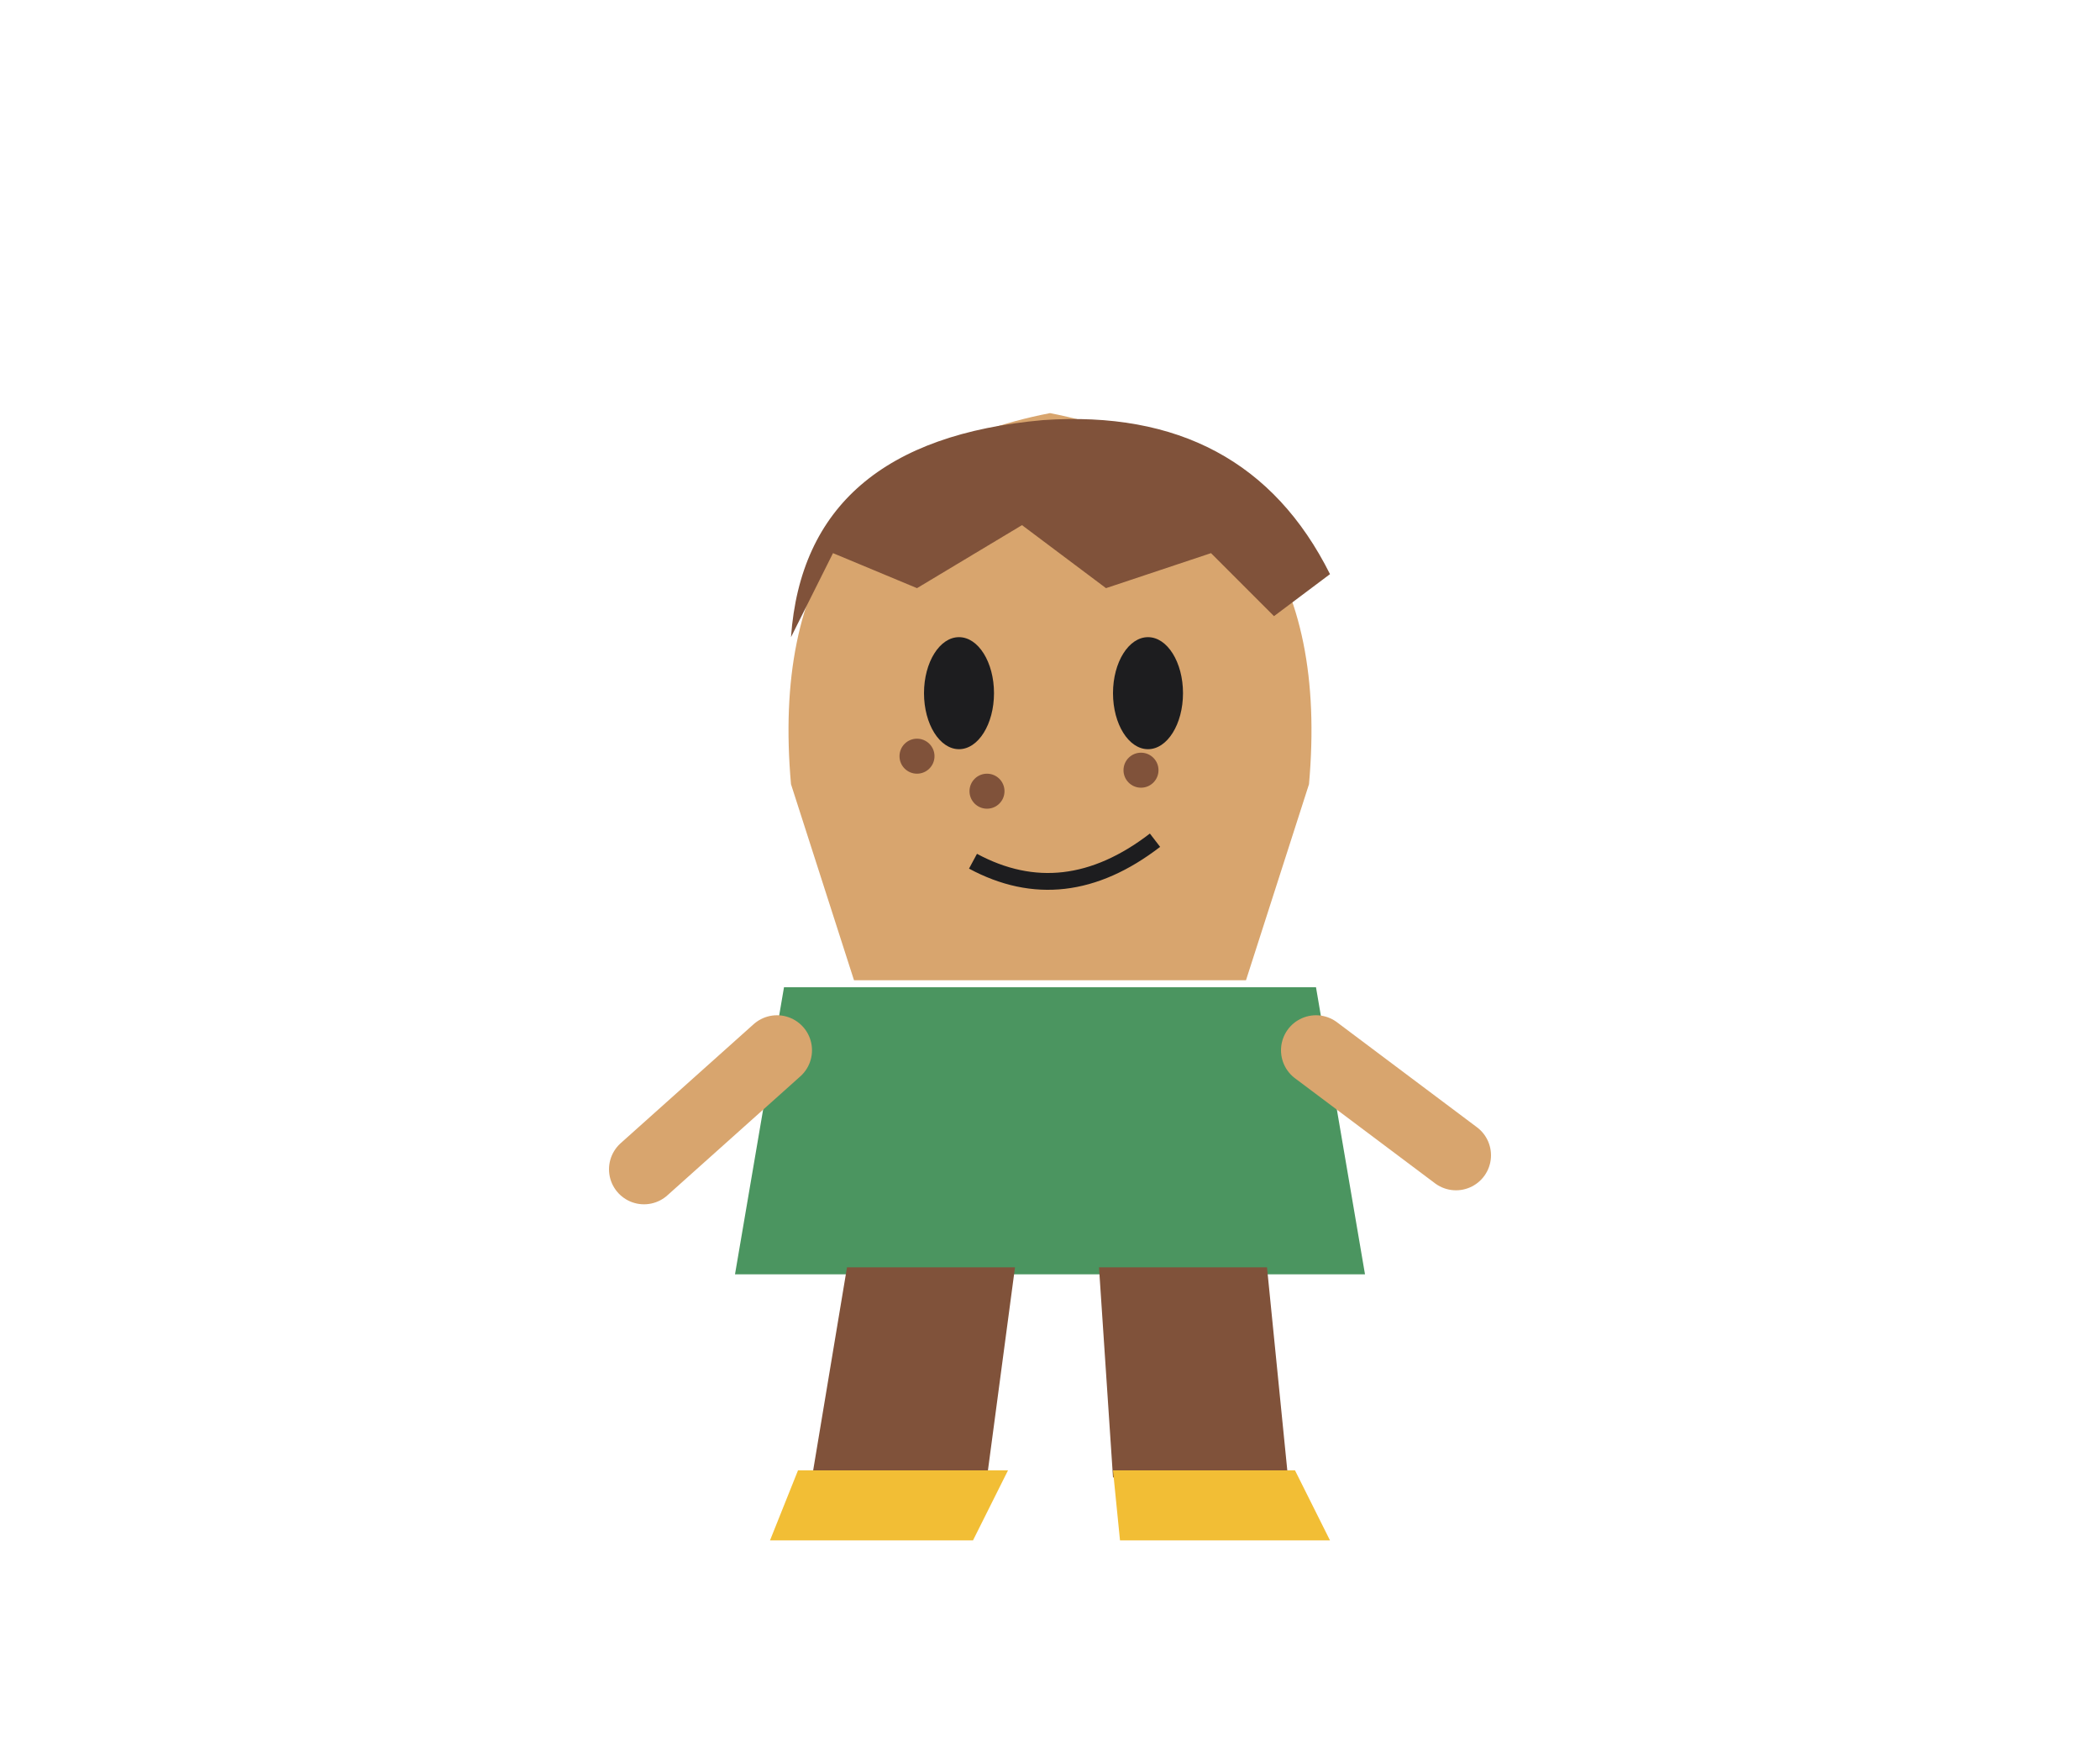
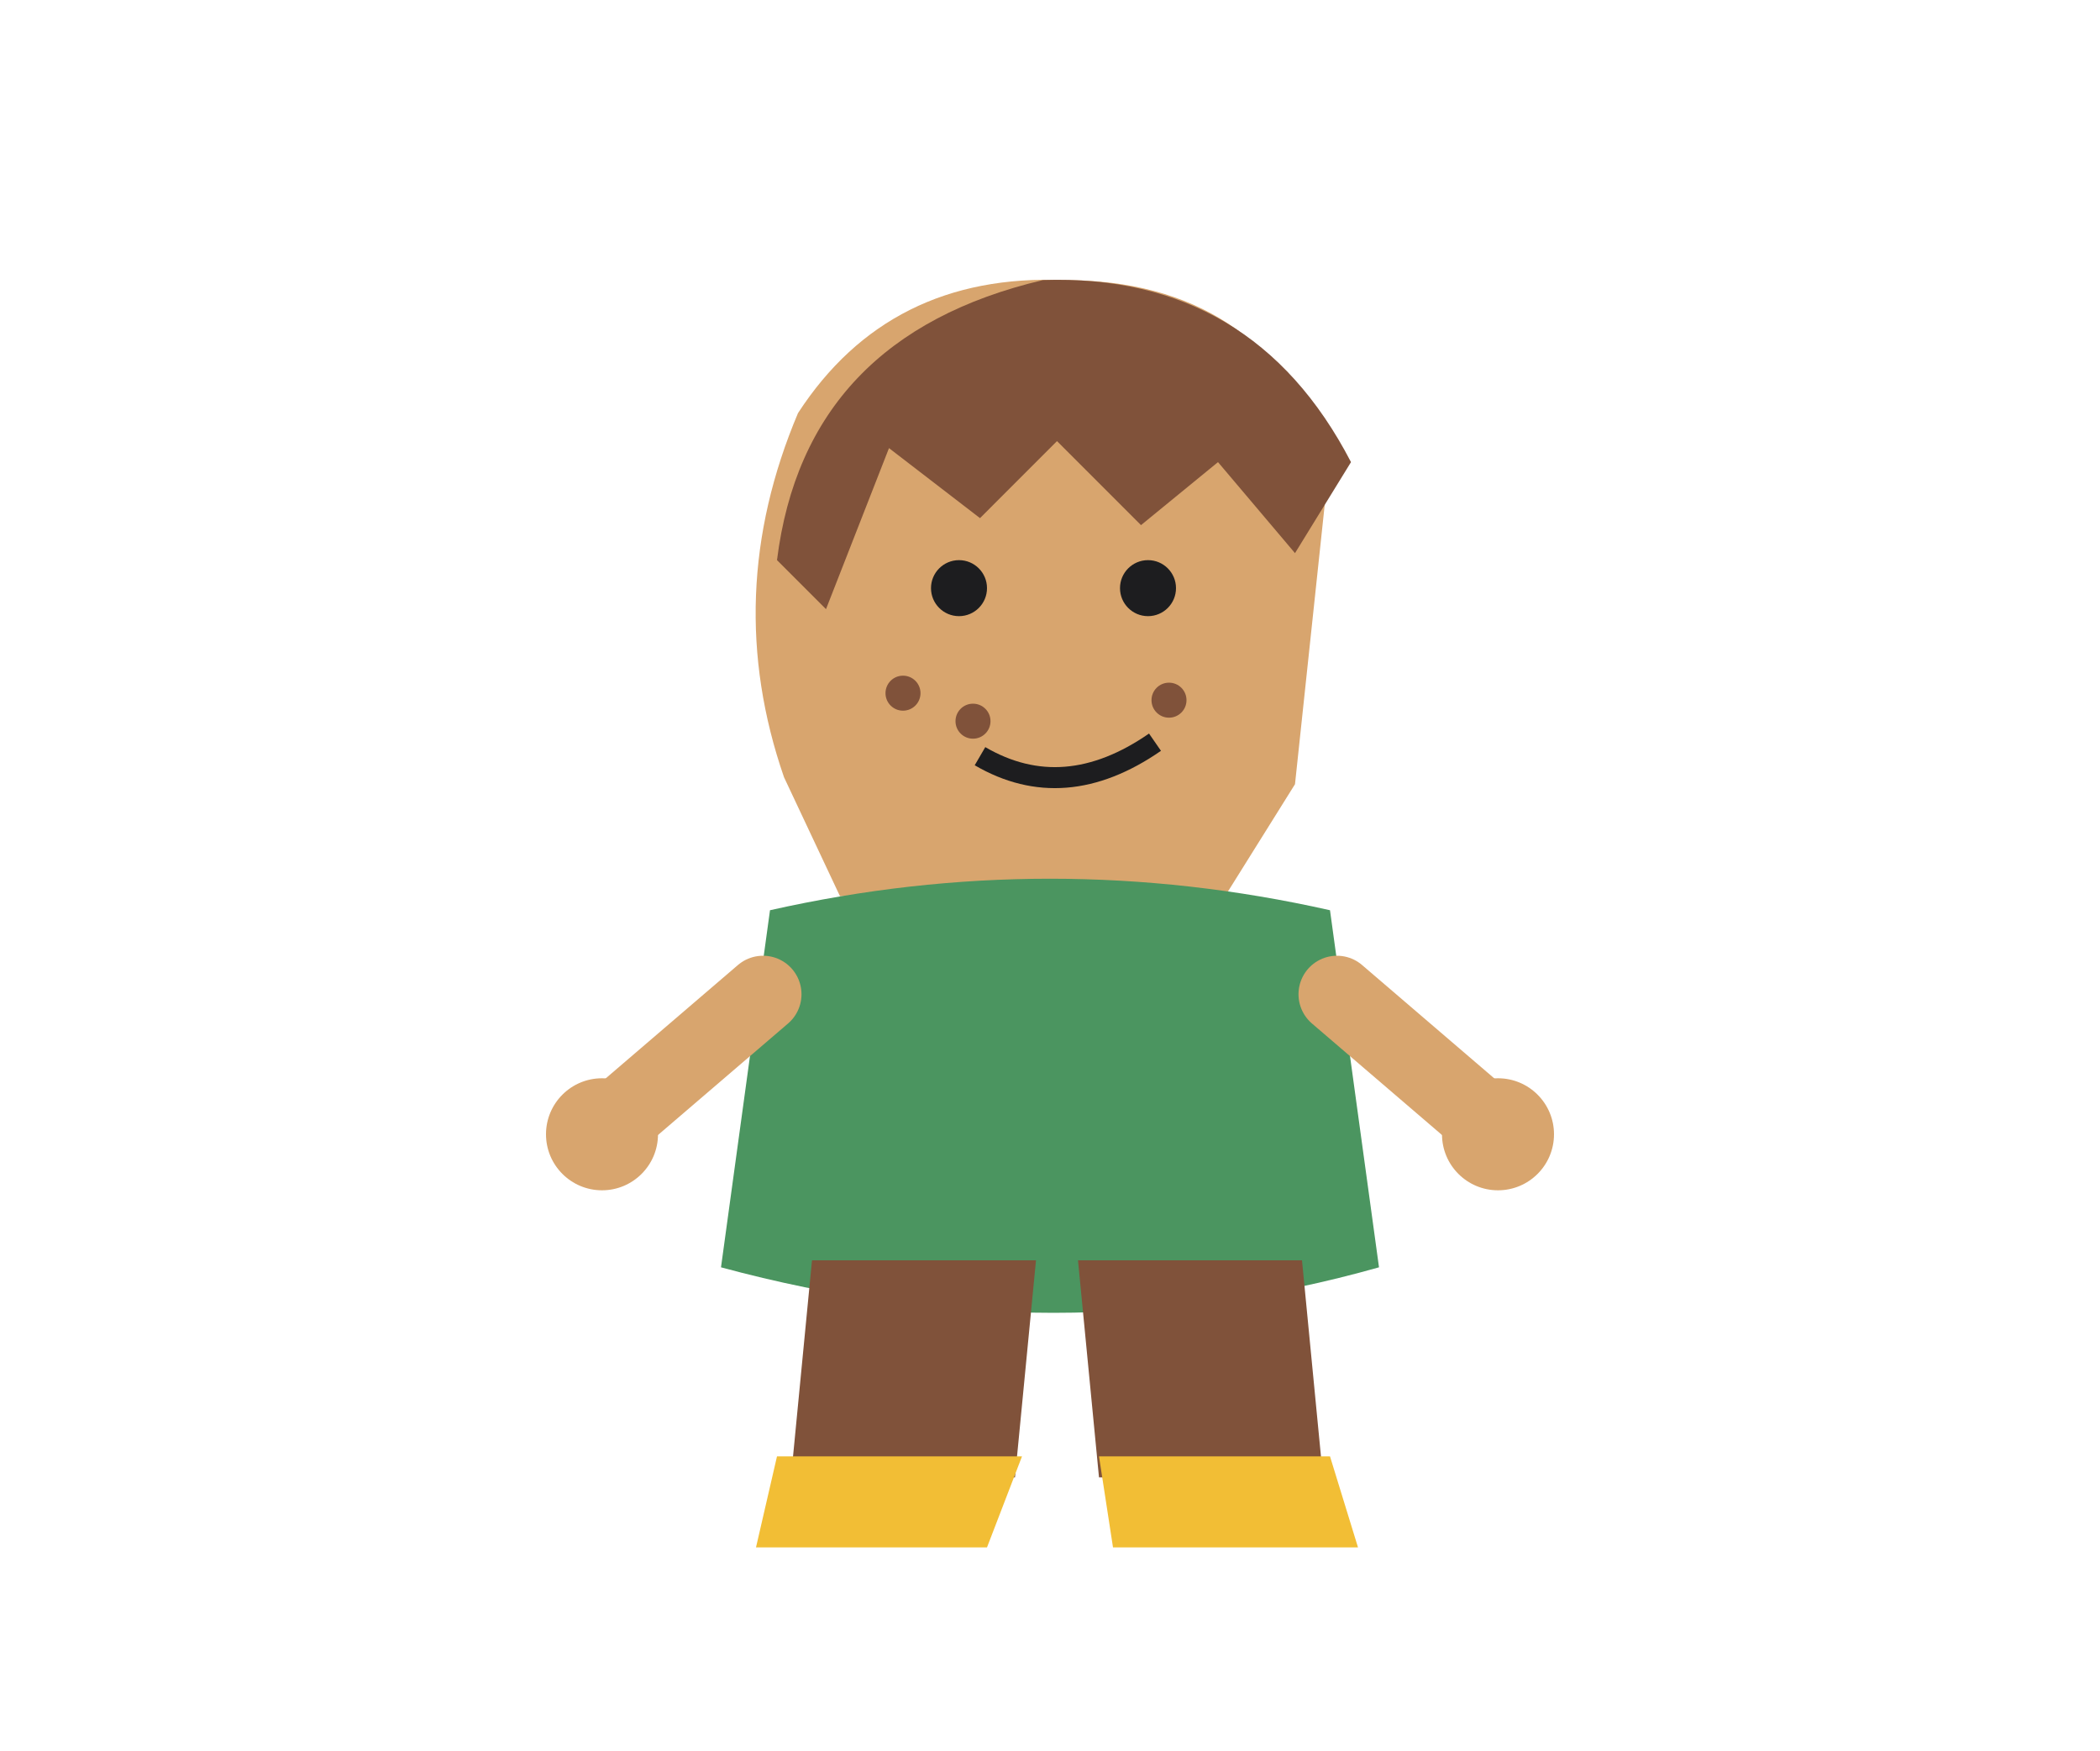
- <svg xmlns="http://www.w3.org/2000/svg" width="300" height="250" viewBox="25 0 250 250">
-   <path d="M113 112 Q109 67 150 59 Q191 67 187 112 L178 140 L122 140Z" fill="#D8A56E" />
-   <path d="M113 91 Q115 63 149 60 Q178 58 190 82 L182 88 L173 79 L158 84 L146 75 L131 84 L119 79Z" fill="#80523A" />
-   <circle cx="131" cy="108" r="2.5" fill="#80523A" />
-   <circle cx="141" cy="113" r="2.5" fill="#80523A" />
-   <circle cx="163" cy="110" r="2.5" fill="#80523A" />
-   <ellipse cx="137" cy="99" rx="5" ry="8" fill="#1D1D1F" />
-   <ellipse cx="164" cy="99" rx="5" ry="8" fill="#1D1D1F" />
-   <path d="M139 123 Q152 130 165 120" fill="none" stroke="#1D1D1F" stroke-width="2.4" />
-   <path d="M112 141 L188 141 L195 182 L105 182Z" fill="#4B9560" />
-   <path d="M111 150 L92 167 M188 150 L208 165" stroke="#D8A56E" stroke-width="10" stroke-linecap="round" />
-   <path d="M121 181 L145 181 L141 211 L116 211Z M157 181 L181 181 L184 211 L159 211Z" fill="#80523A" />
-   <path d="M114 210 L144 210 L139 220 L110 220Z M159 210 L185 210 L190 220 L160 220Z" fill="#F2BE35" />
+ <svg xmlns="http://www.w3.org/2000/svg" width="300" height="250" viewBox="0 0 300 250">
+   <path d="M112 111 Q103 85 114 59 Q127 39 152 40 Q180 40 190 65 L185 112 L175 128 L120 128Z" fill="#D8A56E" />
+   <path d="M111 80 Q115 48 149 40 Q179 39 193 66 L185 79 L174 66 L163 75 L151 63 L140 74 L127 64 L118 87Z" fill="#80523A" />
+   <circle cx="137" cy="84" r="4" fill="#1D1D1F" />
+   <circle cx="164" cy="84" r="4" fill="#1D1D1F" />
+   <circle cx="129" cy="99" r="2.5" fill="#80523A" />
+   <circle cx="139" cy="103" r="2.5" fill="#80523A" />
+   <circle cx="167" cy="100" r="2.5" fill="#80523A" />
+   <path d="M140 108 Q152 115 165 106" fill="none" stroke="#1D1D1F" stroke-width="3" />
+   <path d="M110 130 Q150 121 190 130 L197 181 Q151 194 103 181Z" fill="#4B9560" />
+   <path d="M109 142 L88 160 M191 142 L212 160" stroke="#D8A56E" stroke-width="11" stroke-linecap="round" />
+   <circle cx="86" cy="162" r="8" fill="#D8A56E" />
+   <circle cx="214" cy="162" r="8" fill="#D8A56E" />
+   <path d="M116 180 L148 180 L145 211 L113 211Z M154 180 L186 180 L189 211 L157 211Z" fill="#80523A" />
+   <path d="M111 208 L146 208 L141 221 L108 221Z M157 208 L190 208 L194 221 L159 221Z" fill="#F2BE35" />
</svg>
